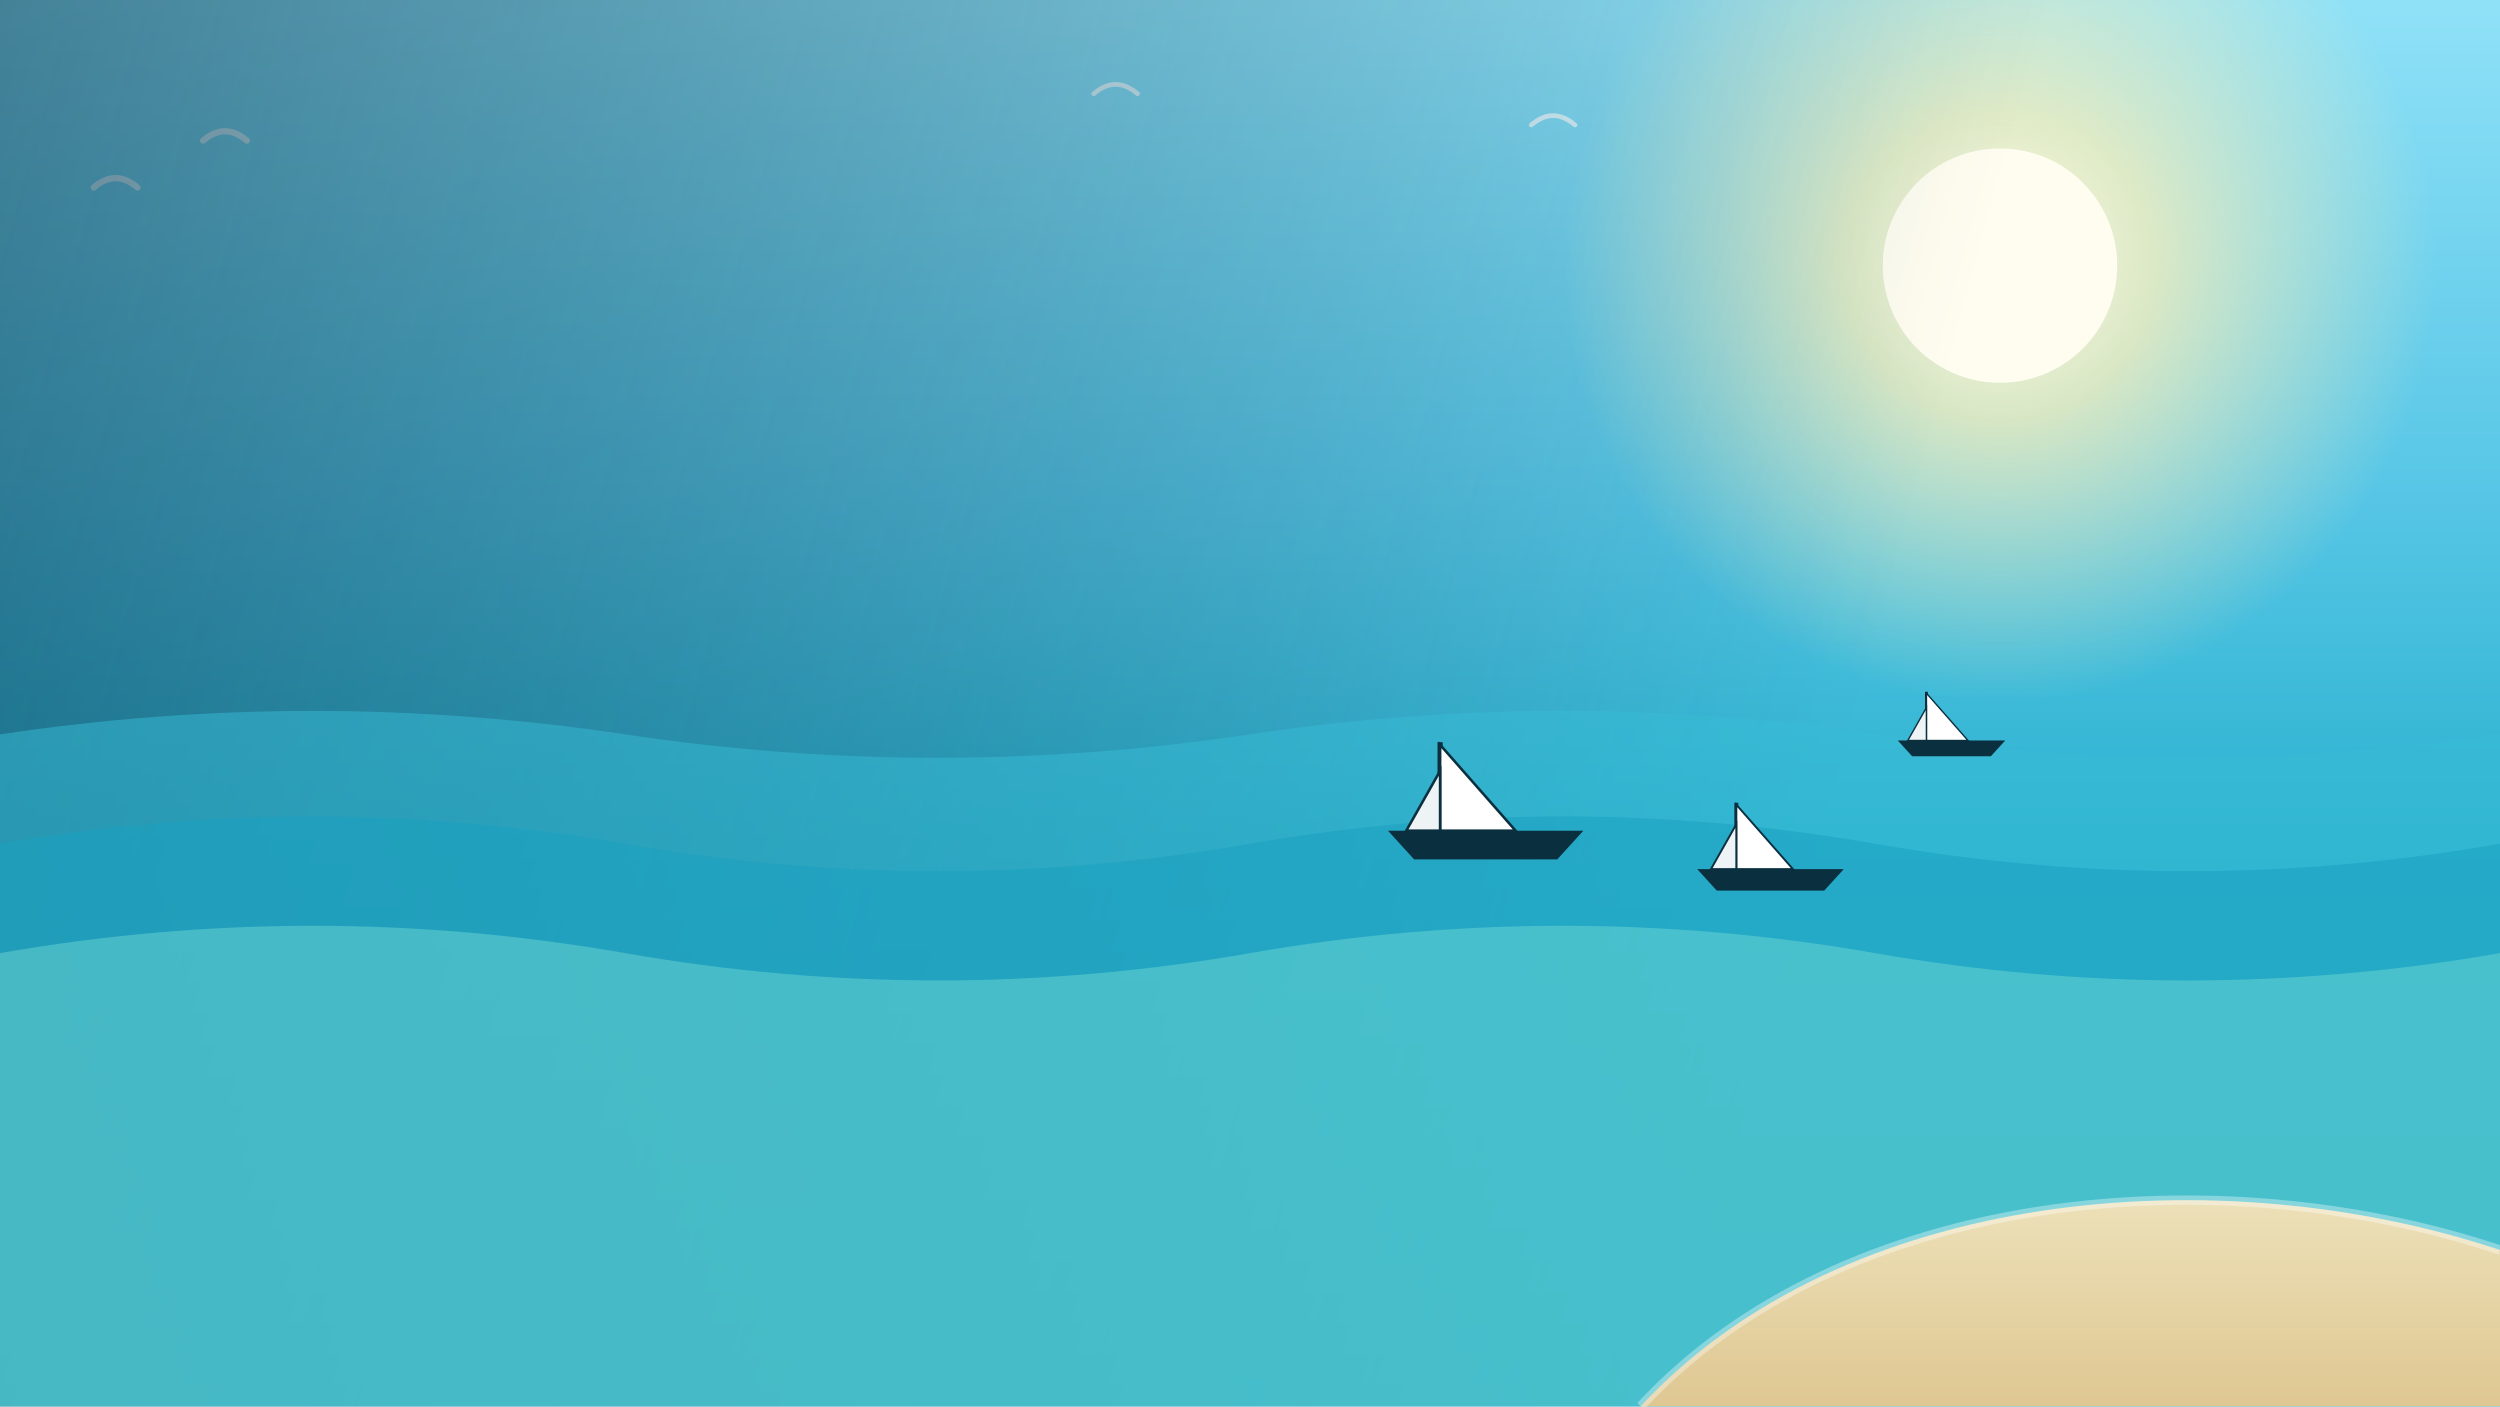
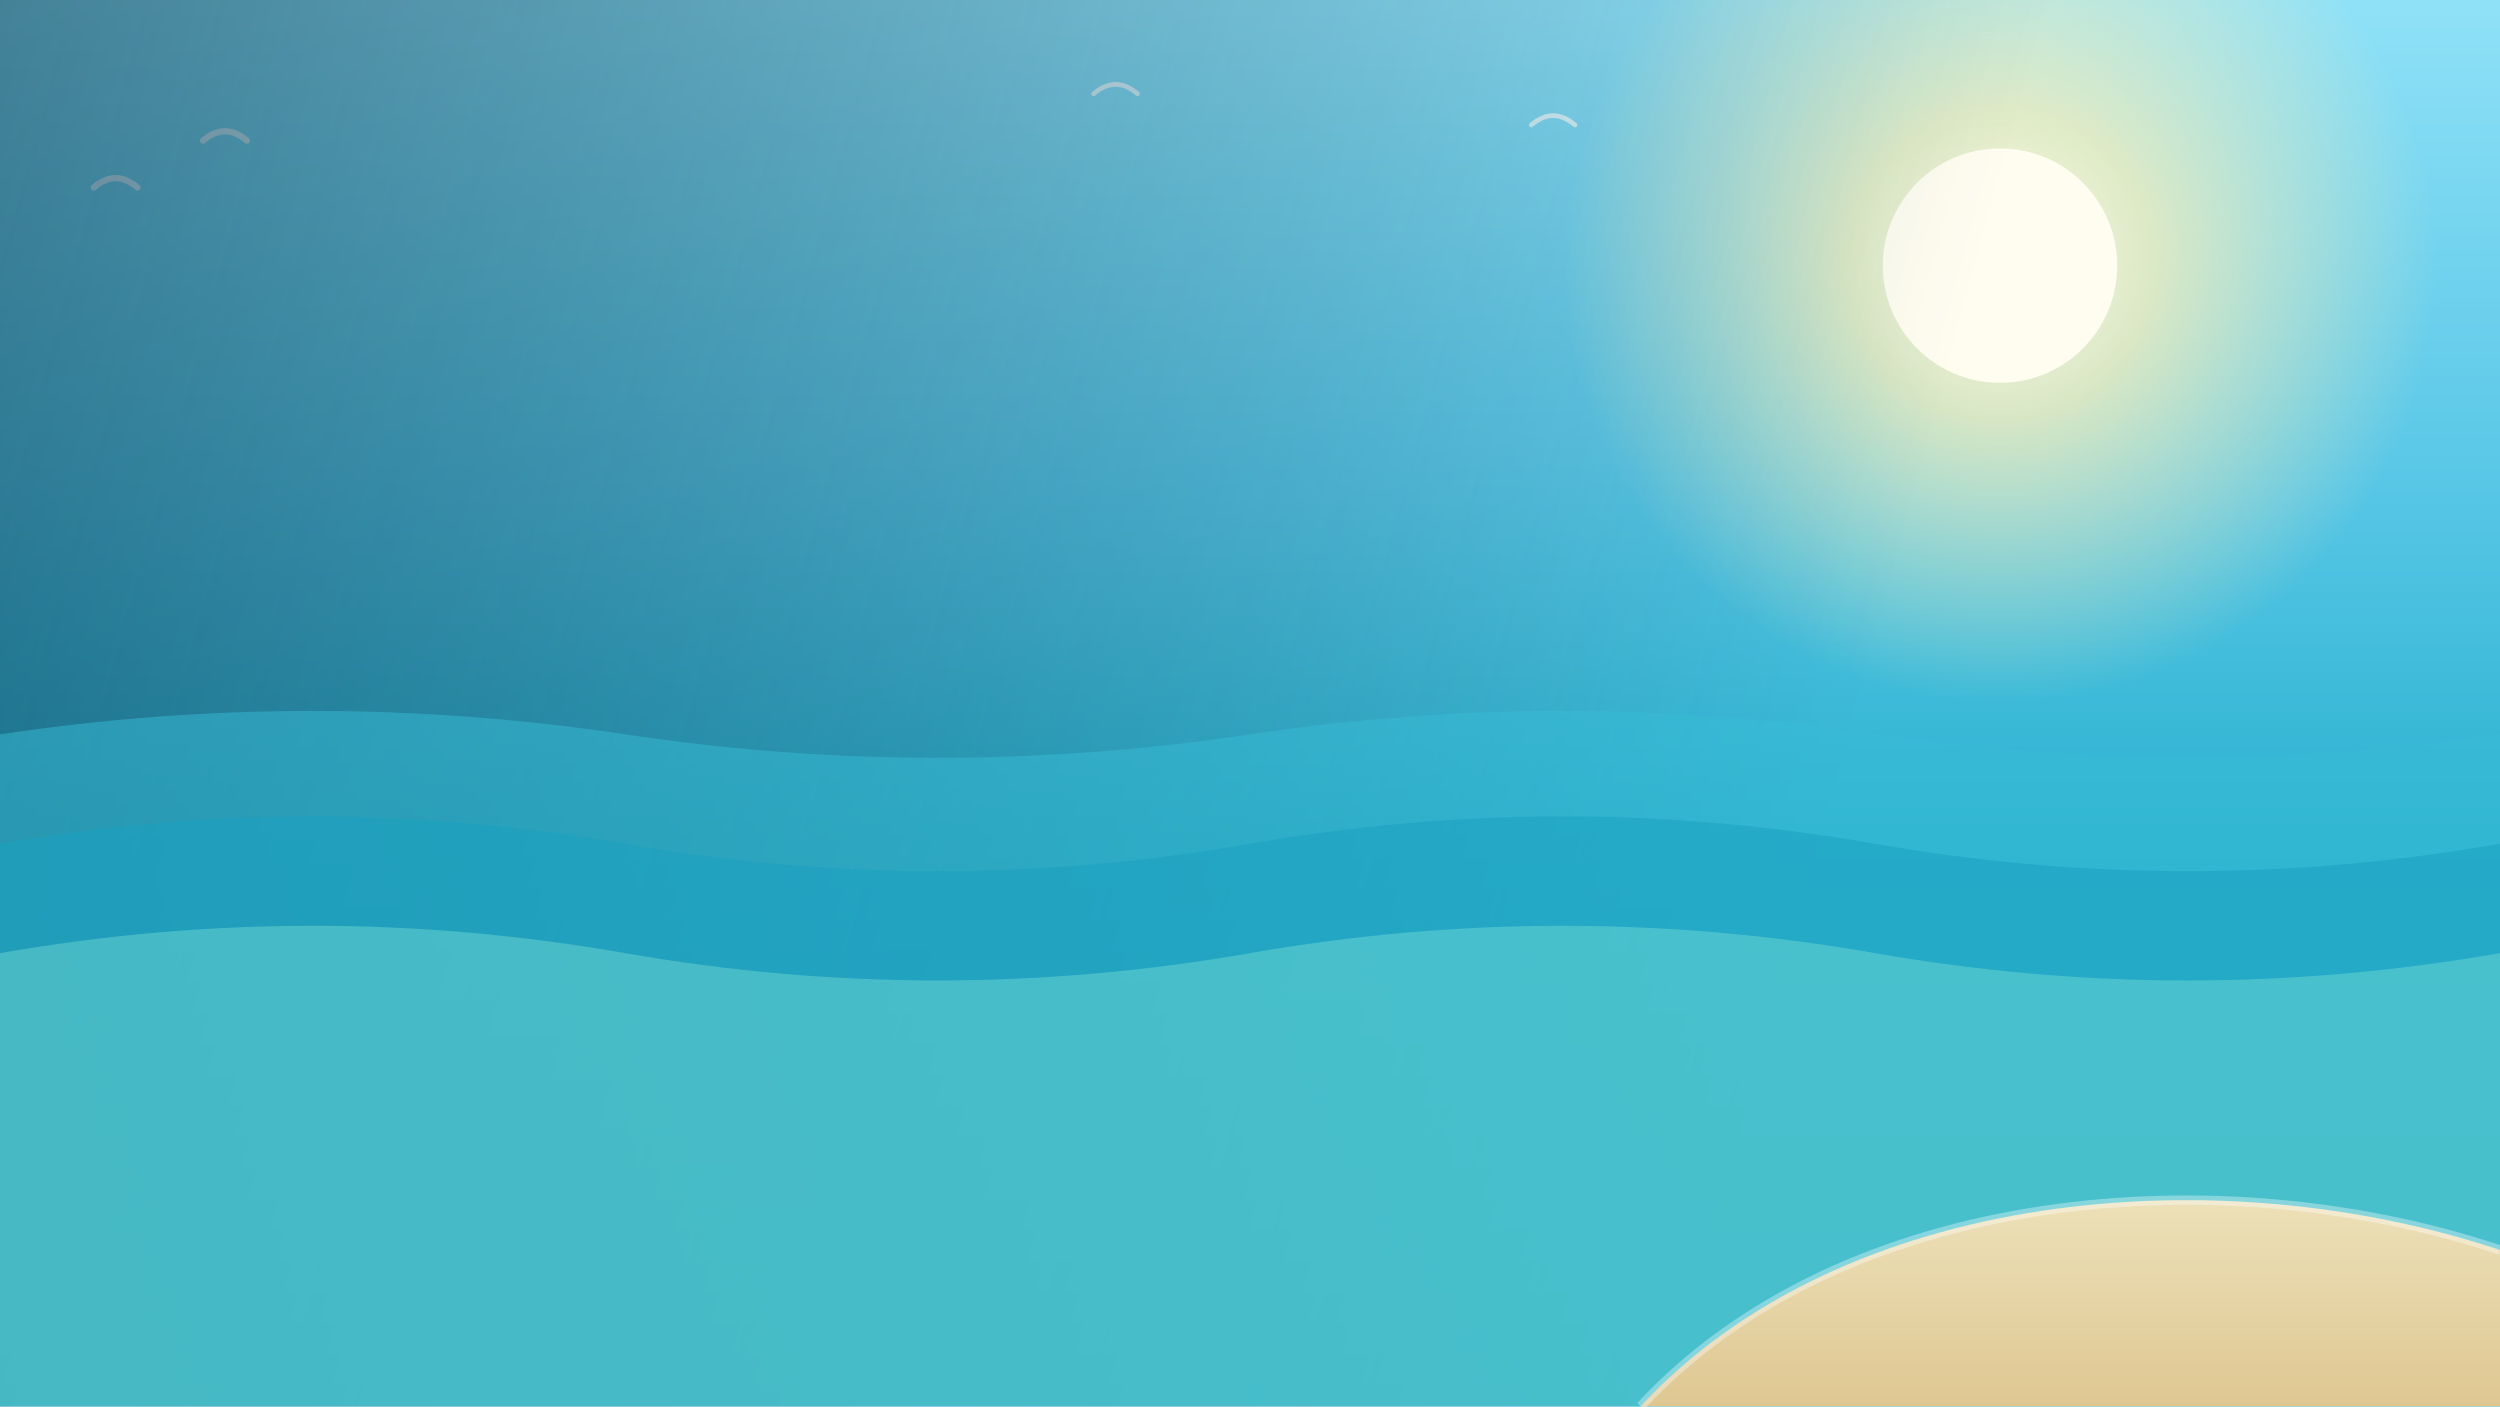
<svg xmlns="http://www.w3.org/2000/svg" width="1600" height="900" viewBox="0 0 1600 900">
  <defs>
    <linearGradient id="skySea" x1="0" y1="0" x2="0" y2="1">
      <stop offset="0%" stop-color="#8fe1f7" />
      <stop offset="35%" stop-color="#57c6e6" />
      <stop offset="60%" stop-color="#2bb2cf" />
      <stop offset="100%" stop-color="#1ea0bd" />
    </linearGradient>
    <linearGradient id="textScrim" x1="0" y1="0" x2="1" y2="0.15">
      <stop offset="0%" stop-color="#06344a" stop-opacity="0.55" />
      <stop offset="55%" stop-color="#06344a" stop-opacity="0.18" />
      <stop offset="80%" stop-color="#06344a" stop-opacity="0" />
    </linearGradient>
    <radialGradient id="sunGlow" cx="50%" cy="50%" r="50%">
      <stop offset="0%" stop-color="#fffef4" stop-opacity="1" />
      <stop offset="35%" stop-color="#fff0b8" stop-opacity="0.75" />
      <stop offset="100%" stop-color="#fff0b8" stop-opacity="0" />
    </radialGradient>
    <linearGradient id="sand" x1="0" y1="0" x2="0" y2="1">
      <stop offset="0%" stop-color="#f5e2b8" stop-opacity="0.95" />
      <stop offset="100%" stop-color="#e6c78f" stop-opacity="0.95" />
    </linearGradient>
-     <symbol id="boat" viewBox="-10 -10 180 100">
-       <rect x="38" y="-8" width="4" height="68" fill="#0a2f3f" />
-       <path d="M40 60 V-6 L98 60 Z" fill="#ffffff" stroke="#0a2f3f" stroke-width="2" />
-       <path d="M40 60 V14 L14 60 Z" fill="#eef3f5" stroke="#0a2f3f" stroke-width="2" />
-       <path d="M0 60 h150 l-20 22 h-110 z" fill="#0a2f3f" />
-     </symbol>
  </defs>
  <rect width="1600" height="900" fill="url(#skySea)" />
  <circle cx="1280" cy="170" r="280" fill="url(#sunGlow)" />
  <circle cx="1280" cy="170" r="75" fill="#fffdf0" />
  <g opacity="0.7">
    <path d="M60 120 q14 -12 28 0" stroke="#ffffff" stroke-width="4" fill="none" stroke-linecap="round" />
    <path d="M130 90 q14 -12 28 0" stroke="#ffffff" stroke-width="4" fill="none" stroke-linecap="round" />
    <path d="M980 80 q14 -12 28 0" stroke="#ffffff" stroke-width="3" fill="none" stroke-linecap="round" />
    <path d="M700 60 q14 -12 28 0" stroke="#ffffff" stroke-width="3" fill="none" stroke-linecap="round" />
  </g>
  <rect width="1600" height="900" fill="url(#textScrim)" />
  <path d="M0 470 Q 200 440 400 470 T 800 470 T 1200 470 T 1600 470 V900 H0 Z" fill="#38bcd6" opacity="0.5" />
  <path d="M0 540 Q 200 505 400 540 T 800 540 T 1200 540 T 1600 540 V900 H0 Z" fill="#1aa0c0" opacity="0.55" />
-   <use href="#boat" width="150" height="90" transform="translate(880,470)" />
-   <use href="#boat" width="150" height="90" transform="translate(1080,510) scale(0.75)" />
-   <use href="#boat" width="150" height="90" transform="translate(1210,440) scale(0.55)" />
  <path d="M0 610 Q 200 575 400 610 T 800 610 T 1200 610 T 1600 610 V900 H0 Z" fill="#7fe3d8" opacity="0.4" />
  <path d="M1050 900 C 1180 760 1420 740 1600 800 L1600 900 Z" fill="url(#sand)" />
  <path d="M1050 900 C 1180 760 1420 740 1600 800" fill="none" stroke="#fff" stroke-opacity="0.35" stroke-width="6" />
</svg>
